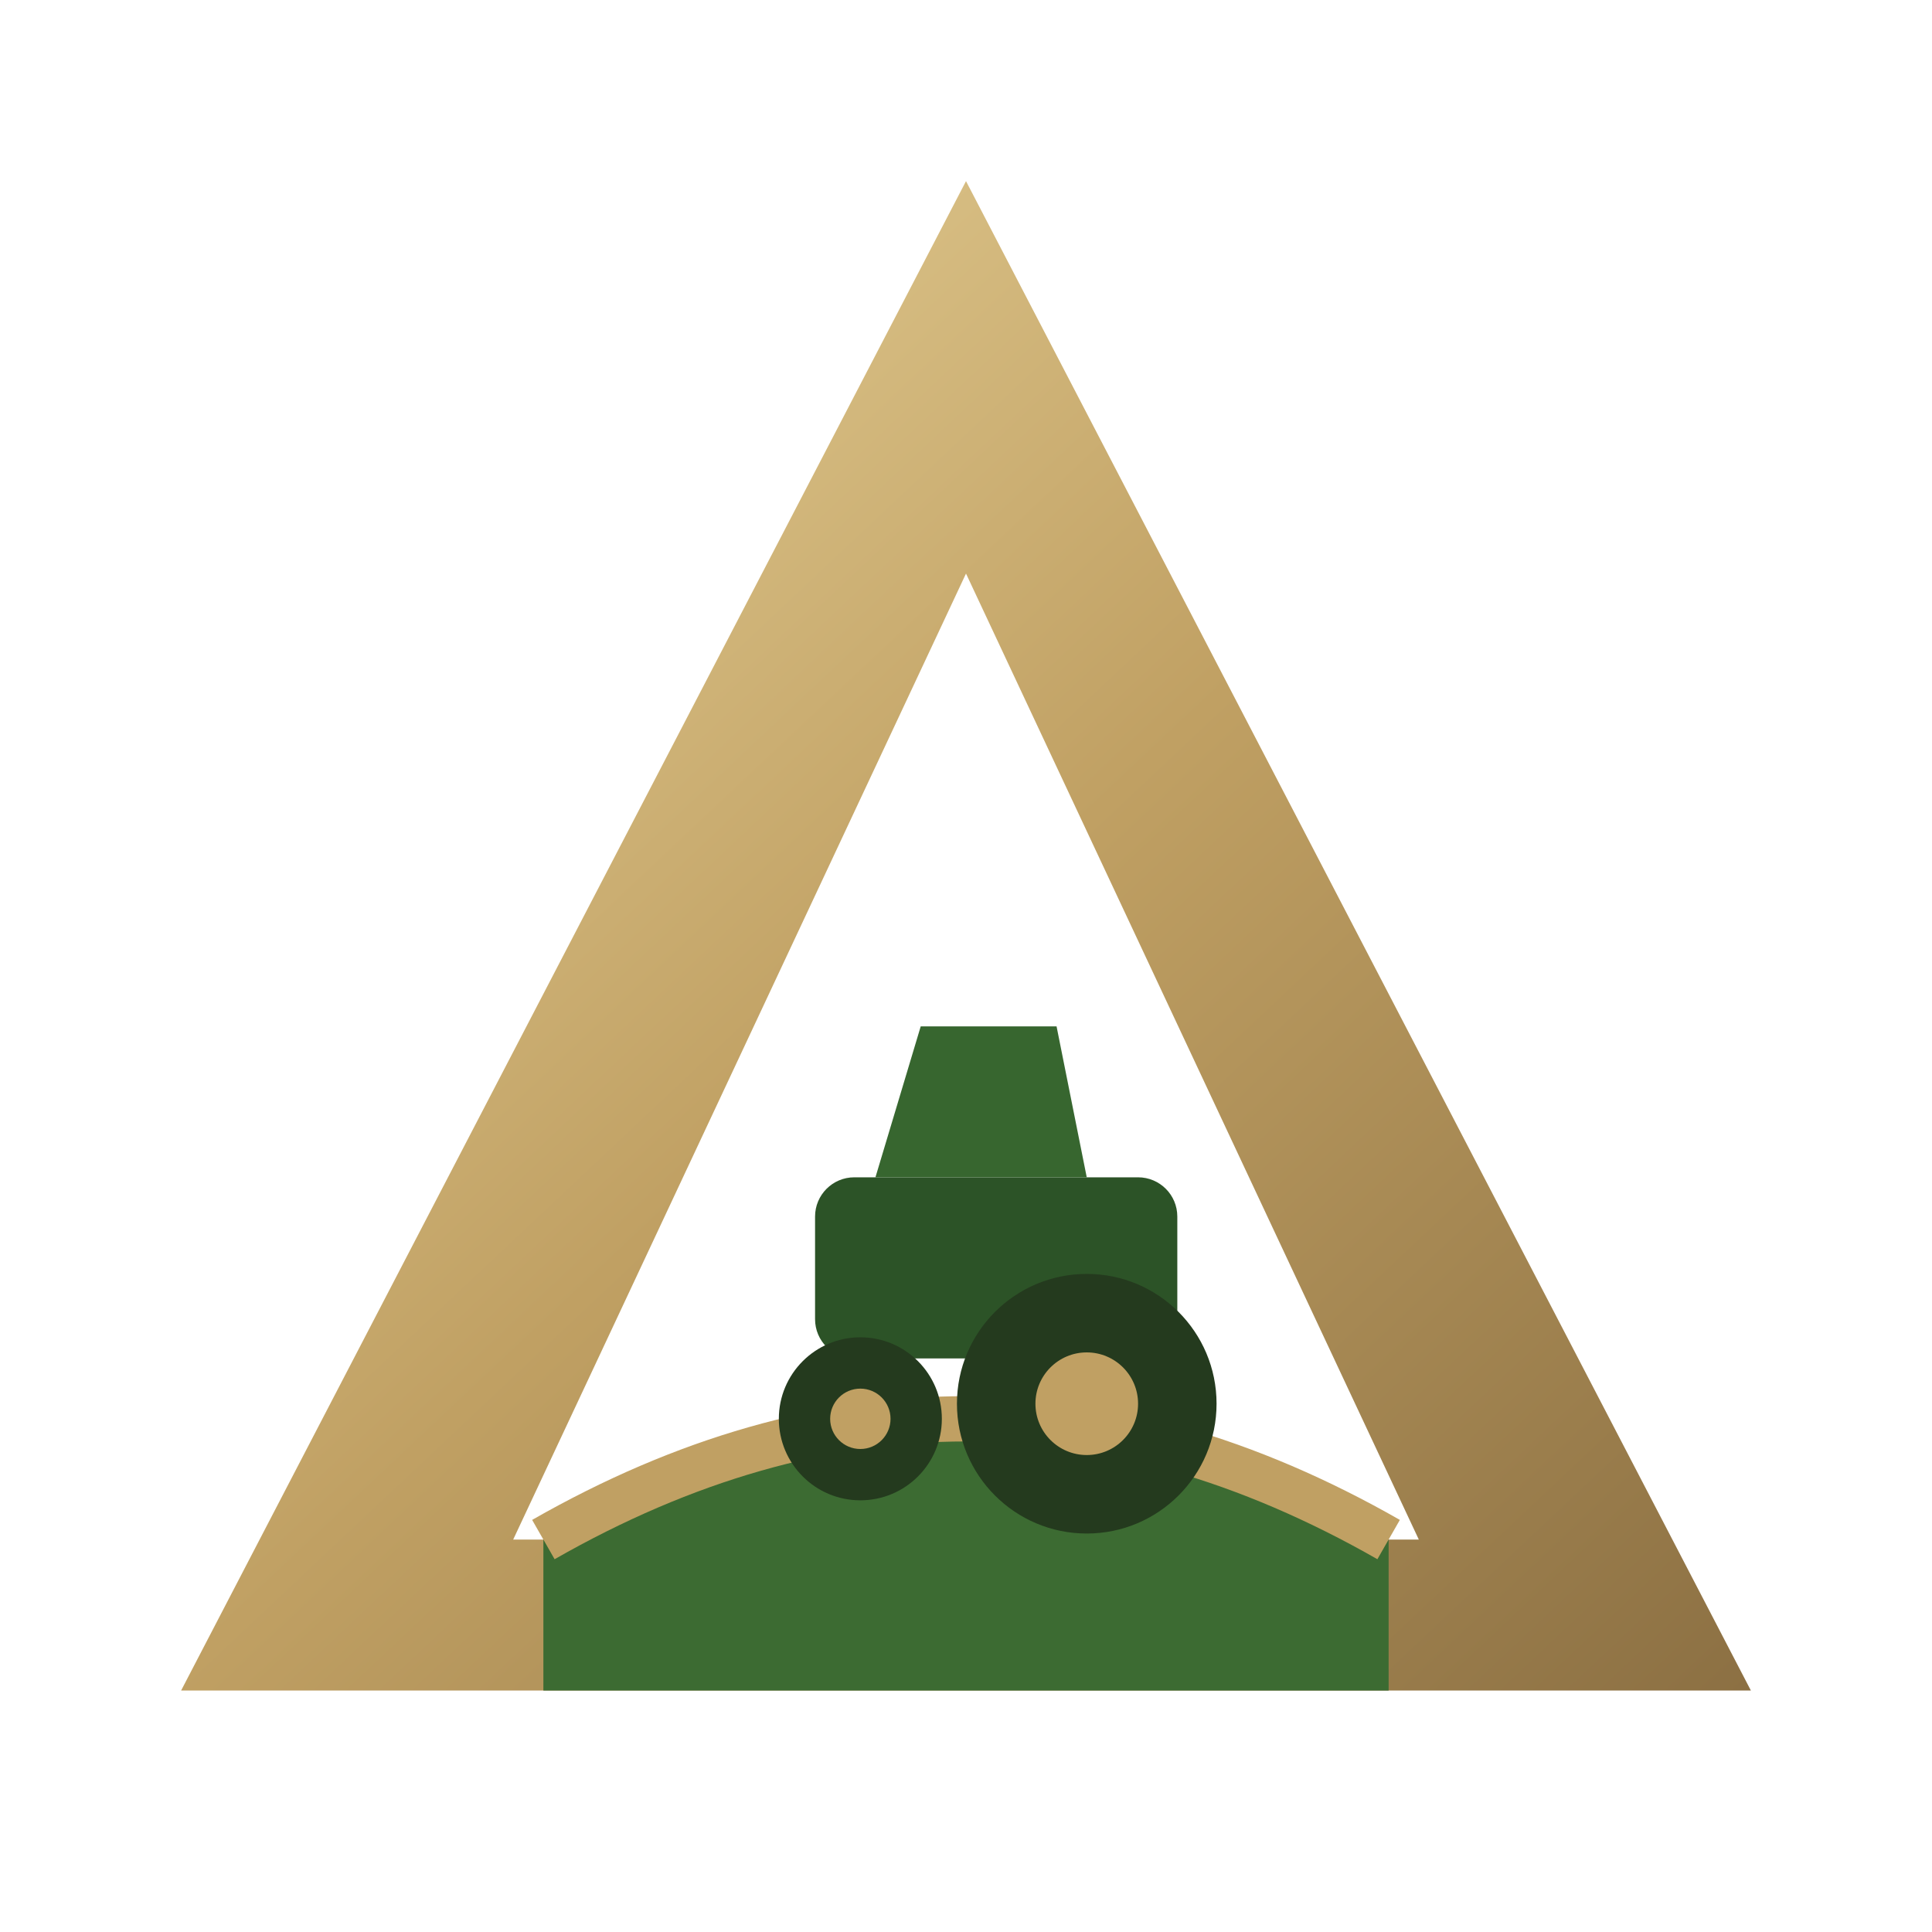
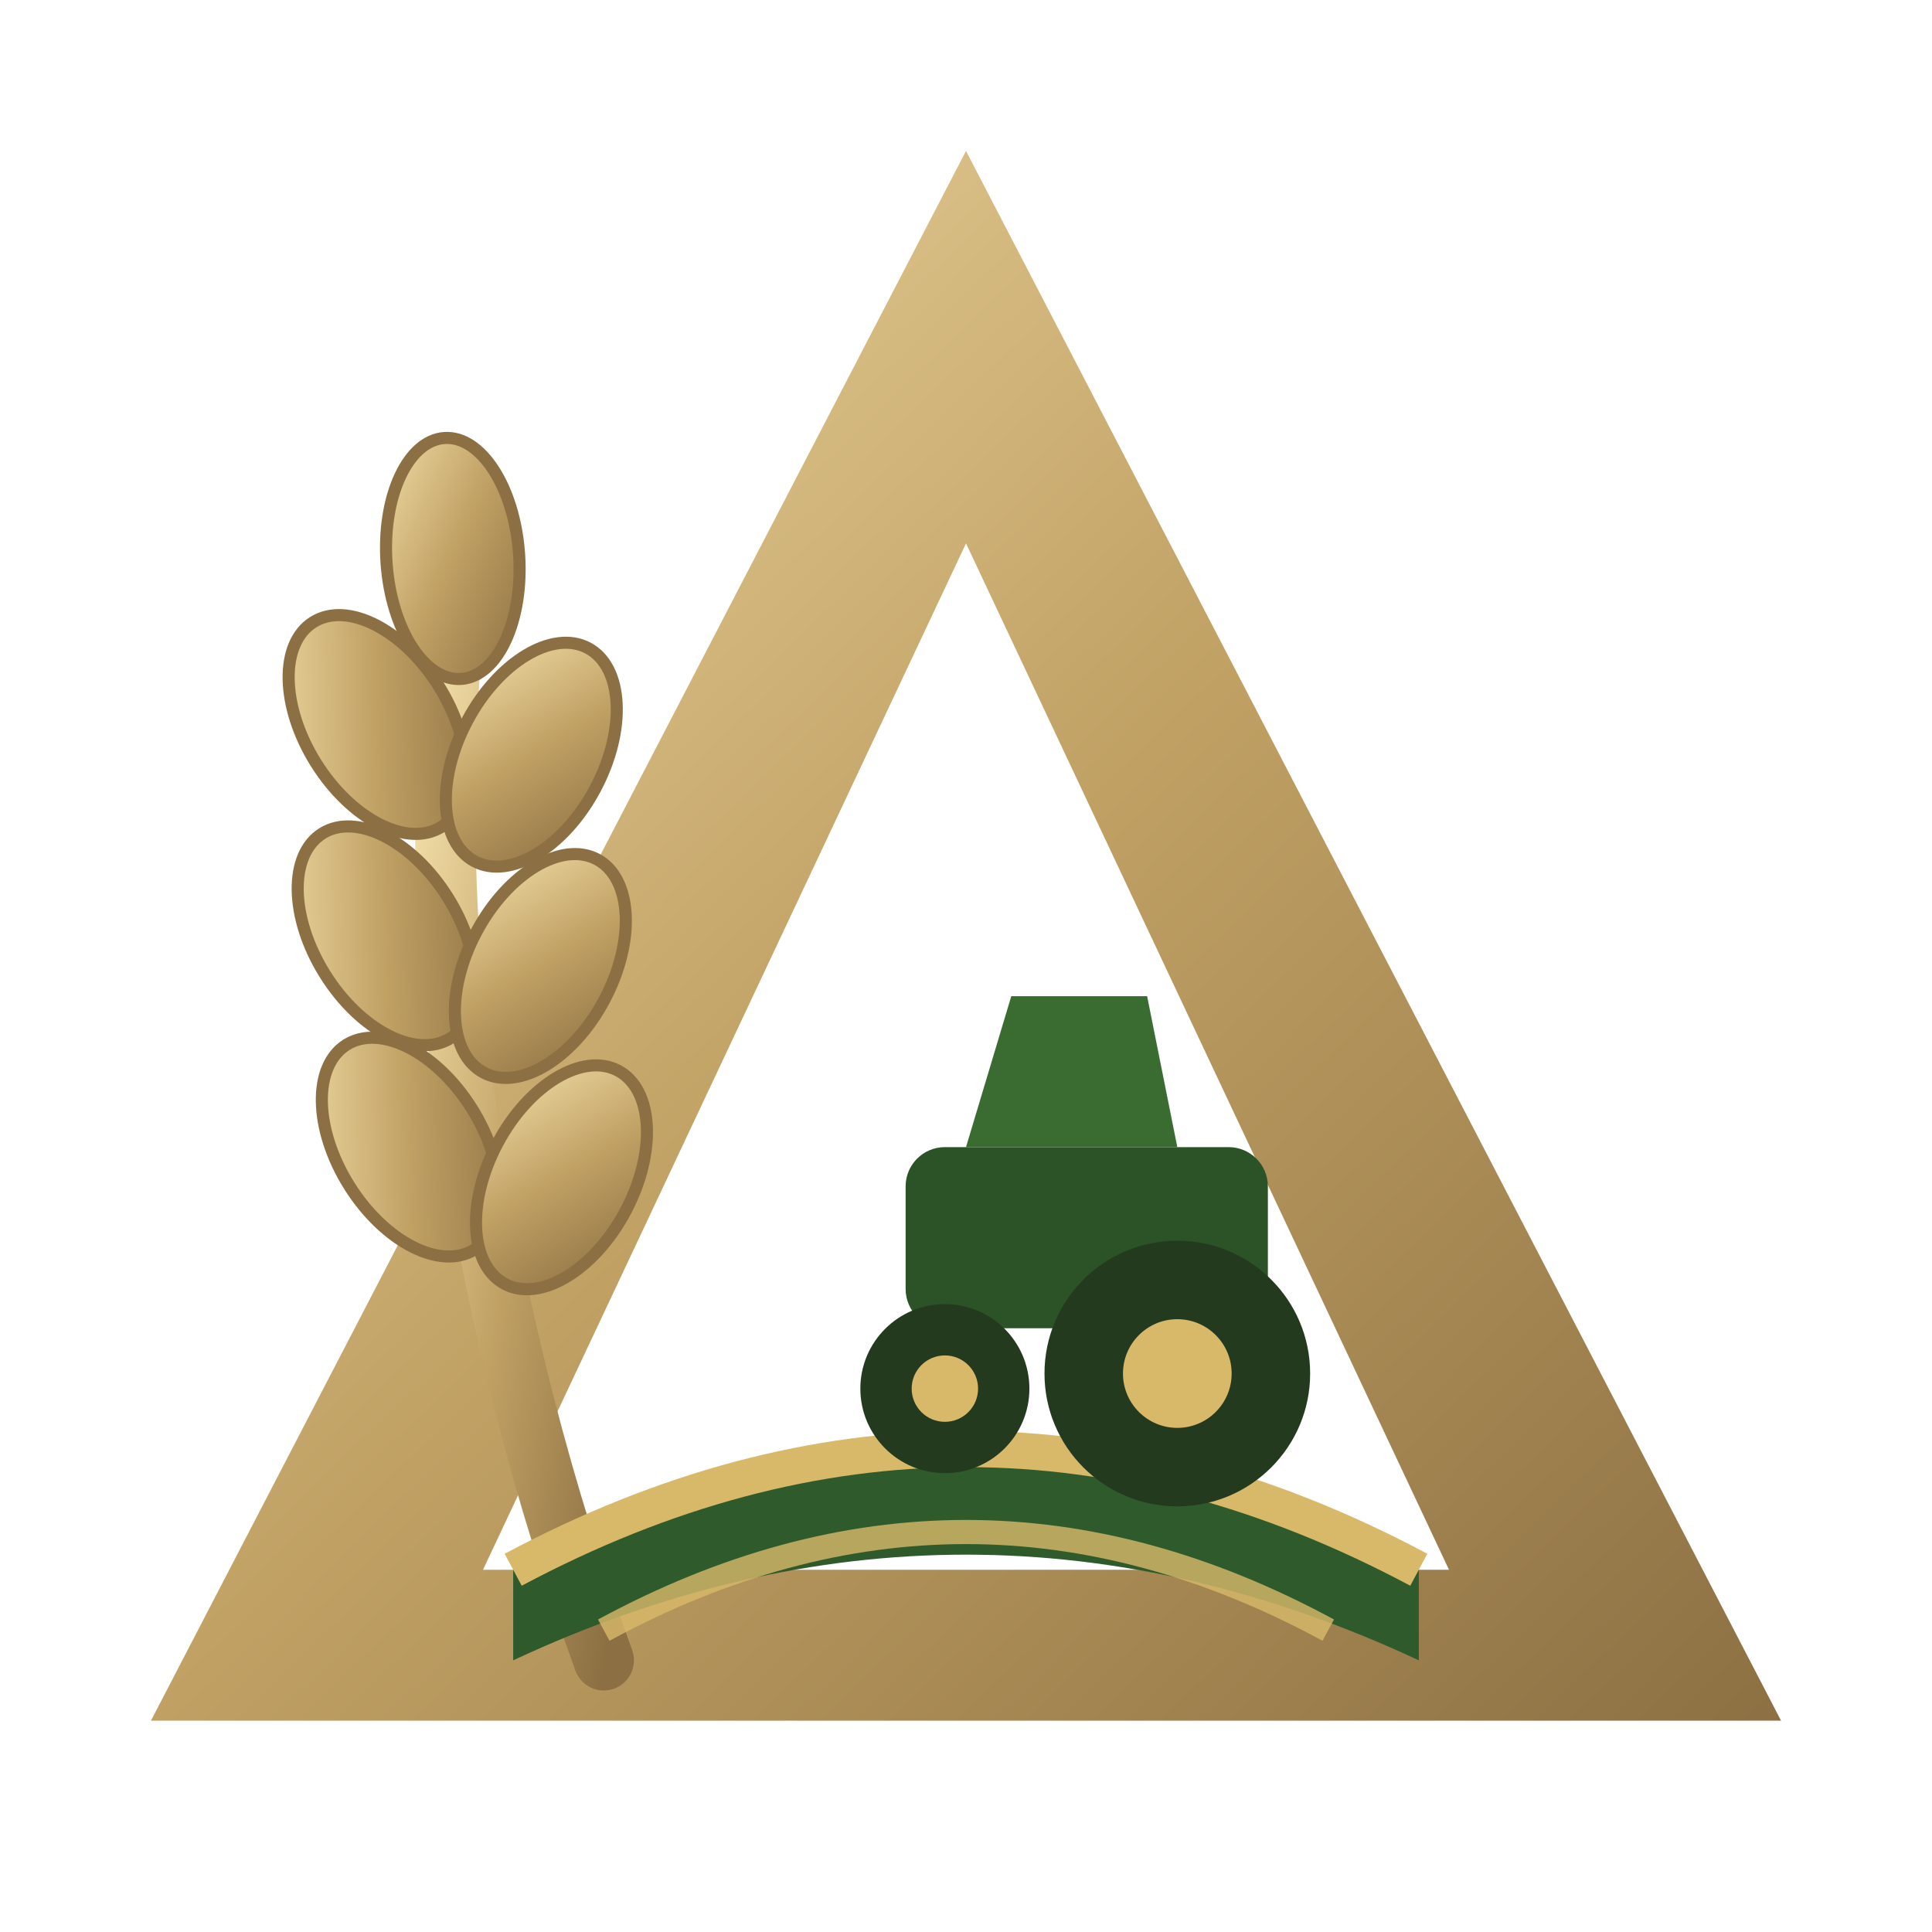
<svg xmlns="http://www.w3.org/2000/svg" viewBox="0 0 64 64" width="64" height="64">
  <defs>
    <linearGradient id="goud" x1="0" y1="0" x2="1" y2="1">
-       <stop offset="0" stop-color="#EBD79E" />
+       <stop offset="0" stop-color="#F0DCA6" />
      <stop offset="0.5" stop-color="#C0A063" />
      <stop offset="1" stop-color="#8C7043" />
    </linearGradient>
  </defs>
-   <path d="M32 6 L58 56 L6 56 Z M32 19 L47 51 L17 51 Z" fill="url(#goud)" fill-rule="evenodd" />
-   <path d="M18 51 Q32 43 46 51 L46 56 L18 56 Z" fill="#3C6B32" />
-   <path d="M18 51 Q32 43 46 51" fill="none" stroke="#C0A063" stroke-width="1.5" />
+   <path d="M32 5 L59 57 L5 57 Z M32 18 L48 52 L16 52 Z" fill="url(#goud)" fill-rule="evenodd" />
+   <g fill="url(#goud)" stroke="#8C7043" stroke-width="0.4">
+     <path d="M20 55 C 16 44, 14 32, 15 21" fill="none" stroke="url(#goud)" stroke-width="2" stroke-linecap="round" />
+     <ellipse cx="12.5" cy="24" rx="2.4" ry="4" transform="rotate(-32 12.5 24)" />
+     <ellipse cx="17.6" cy="25" rx="2.4" ry="4" transform="rotate(28 17.6 25)" />
+     <ellipse cx="12.8" cy="31" rx="2.4" ry="4" transform="rotate(-32 12.8 31)" />
+     <ellipse cx="17.9" cy="32" rx="2.4" ry="4" transform="rotate(28 17.9 32)" />
+     <ellipse cx="13.6" cy="38" rx="2.4" ry="4" transform="rotate(-32 13.6 38)" />
+     <ellipse cx="18.6" cy="39" rx="2.4" ry="4" transform="rotate(28 18.6 39)" />
+     <ellipse cx="15" cy="18.5" rx="2.2" ry="4" transform="rotate(-4 15 18.5)" />
+   </g>
+   <path d="M17 52 Q32 44 47 52 L47 55 Q32 48 17 55 Z" fill="#2F5A2C" />
+   <path d="M17 52 Q32 44 47 52" fill="none" stroke="#D8B96A" stroke-width="1.2" />
+   <path d="M20 54 Q32 47.5 44 54" fill="none" stroke="#D8B96A" stroke-width="0.8" opacity="0.8" />
  <g>
-     <rect x="27" y="39" width="12" height="6" rx="1.3" fill="#2C5327" />
-     <path d="M29 39 L30.5 34 H35 L36 39 Z" fill="#37662f" />
-     <circle cx="36" cy="46.5" r="4.3" fill="#243A1E" />
-     <circle cx="36" cy="46.5" r="1.7" fill="#C0A063" />
-     <circle cx="28.5" cy="47" r="2.7" fill="#243A1E" />
-     <circle cx="28.5" cy="47" r="1" fill="#C0A063" />
+     <rect x="30" y="38" width="12" height="6" rx="1.3" fill="#2C5327" />
+     <path d="M32 38 L33.5 33 H38 L39 38 Z" fill="#3A6B31" />
+     <circle cx="39" cy="45.5" r="4.4" fill="#243A1E" />
+     <circle cx="39" cy="45.5" r="1.8" fill="#D8B96A" />
+     <circle cx="31.3" cy="46" r="2.8" fill="#243A1E" />
+     <circle cx="31.3" cy="46" r="1.1" fill="#D8B96A" />
  </g>
</svg>
